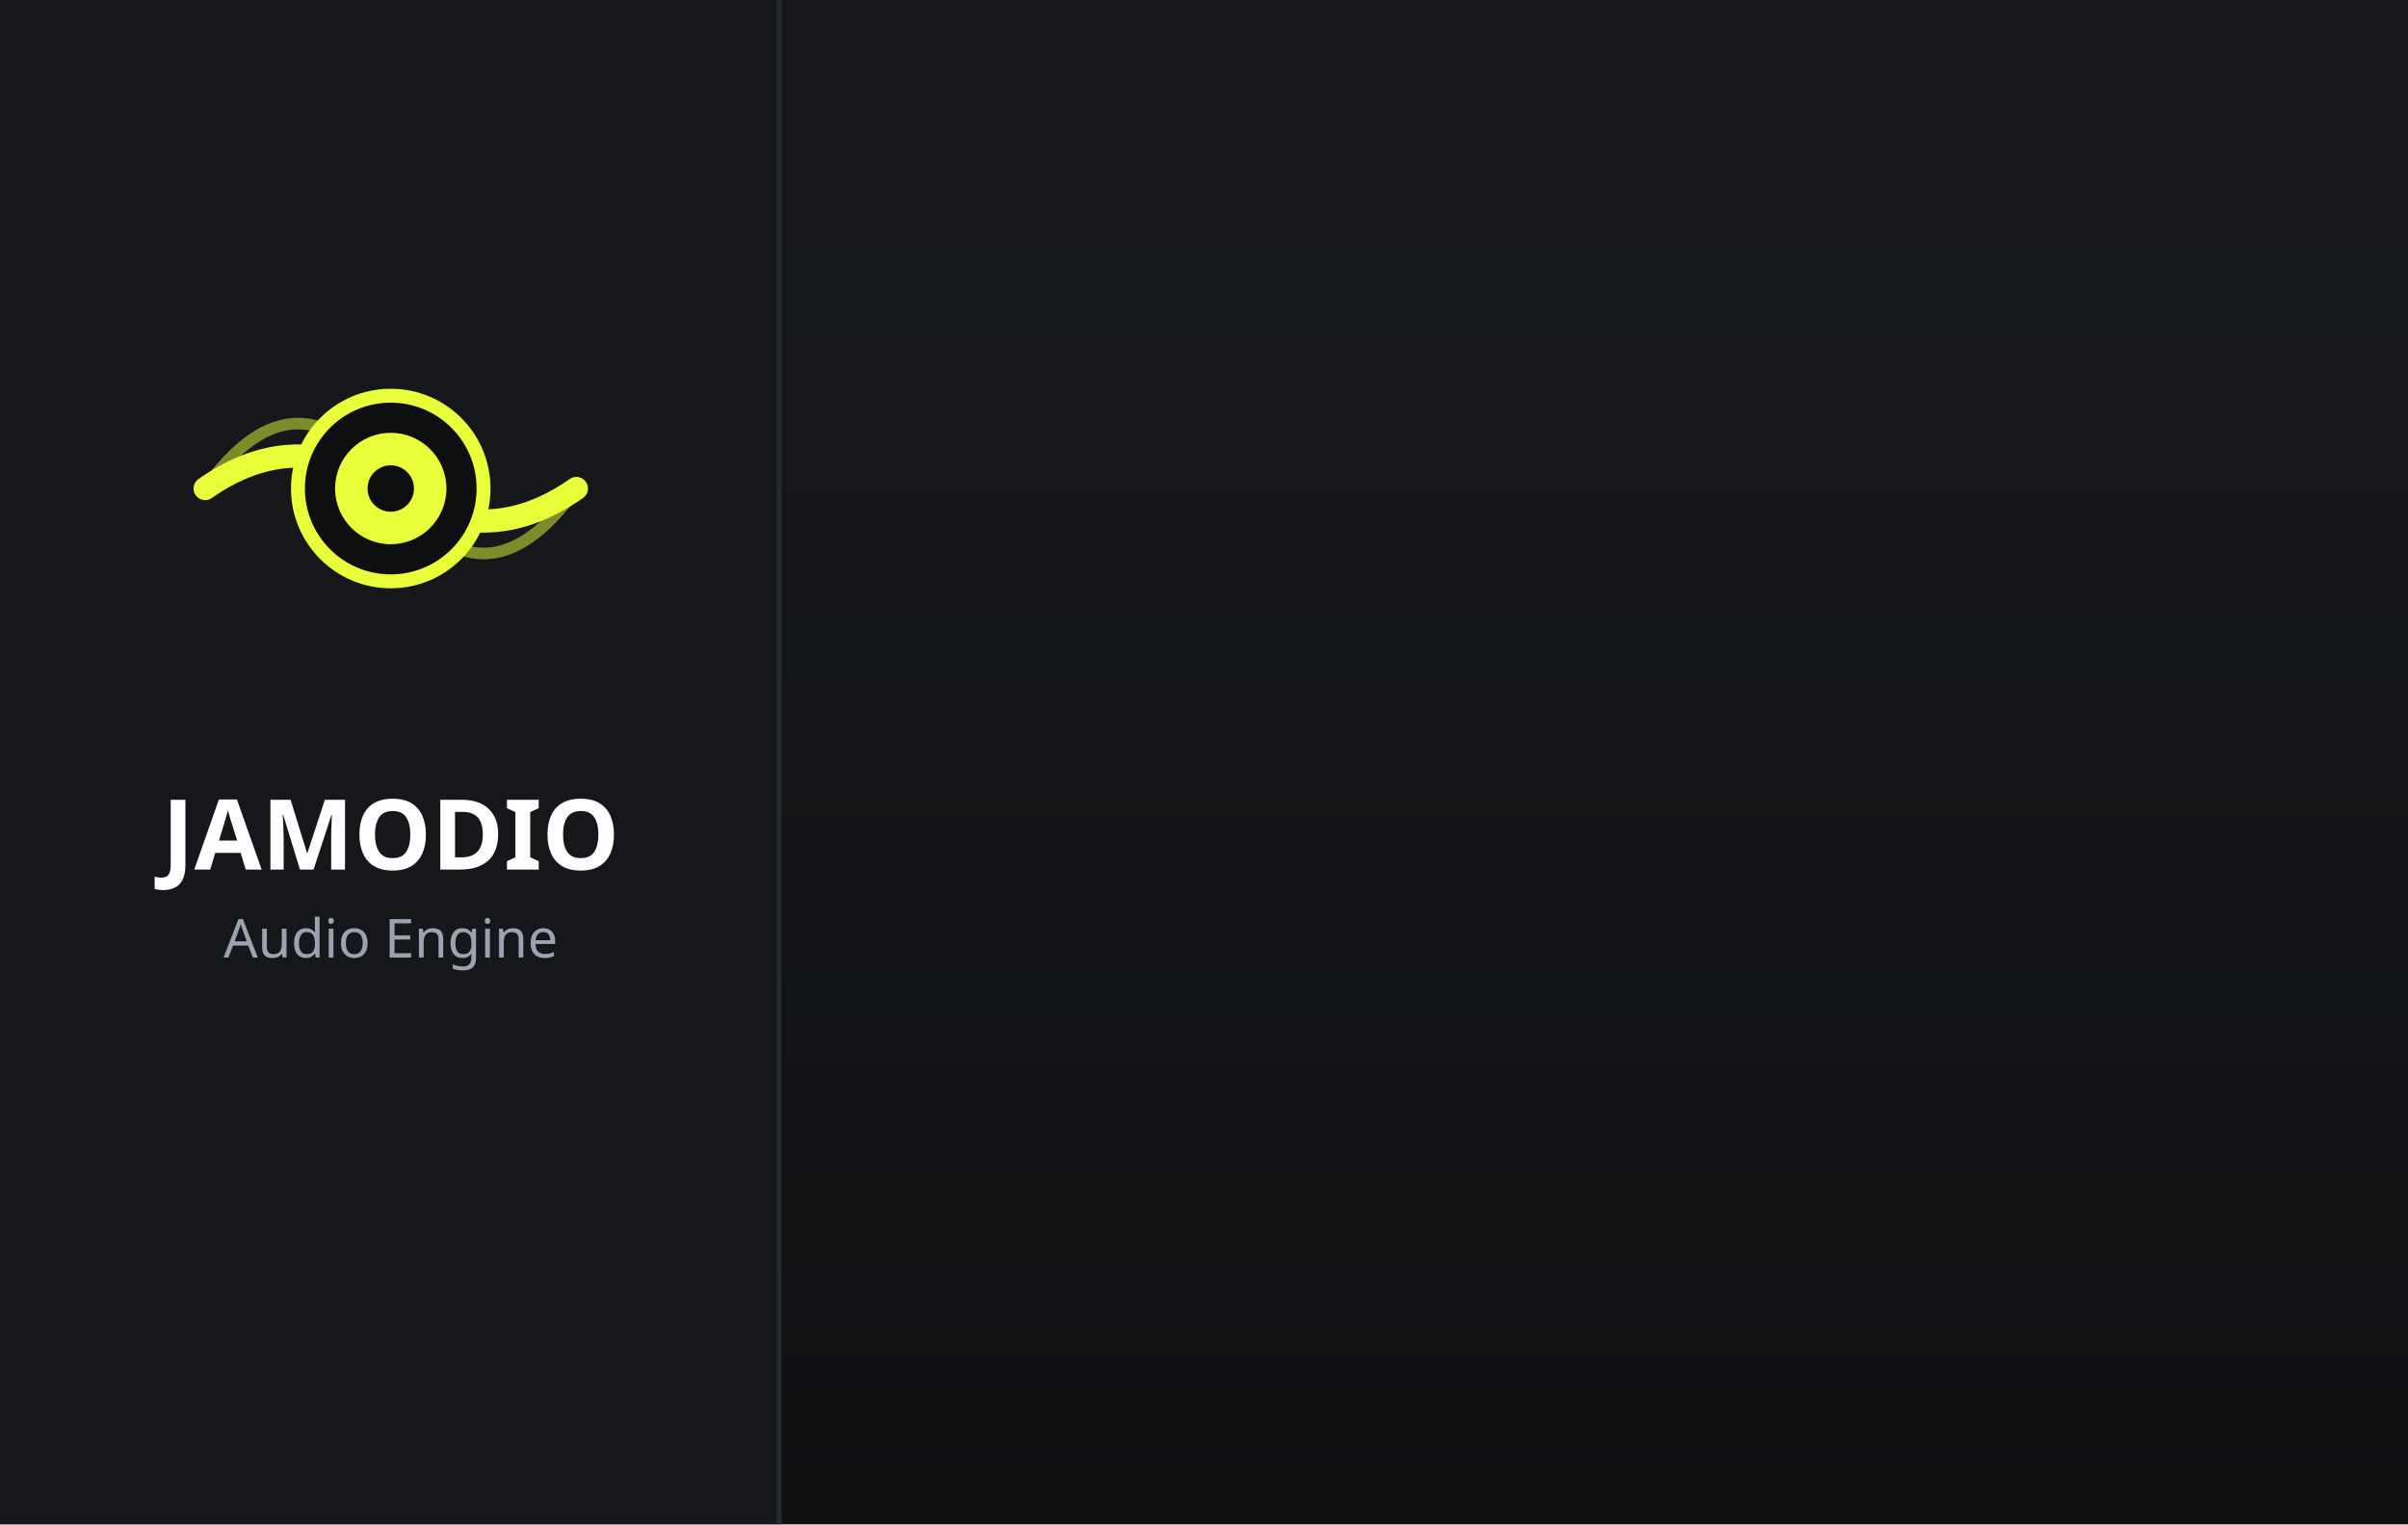
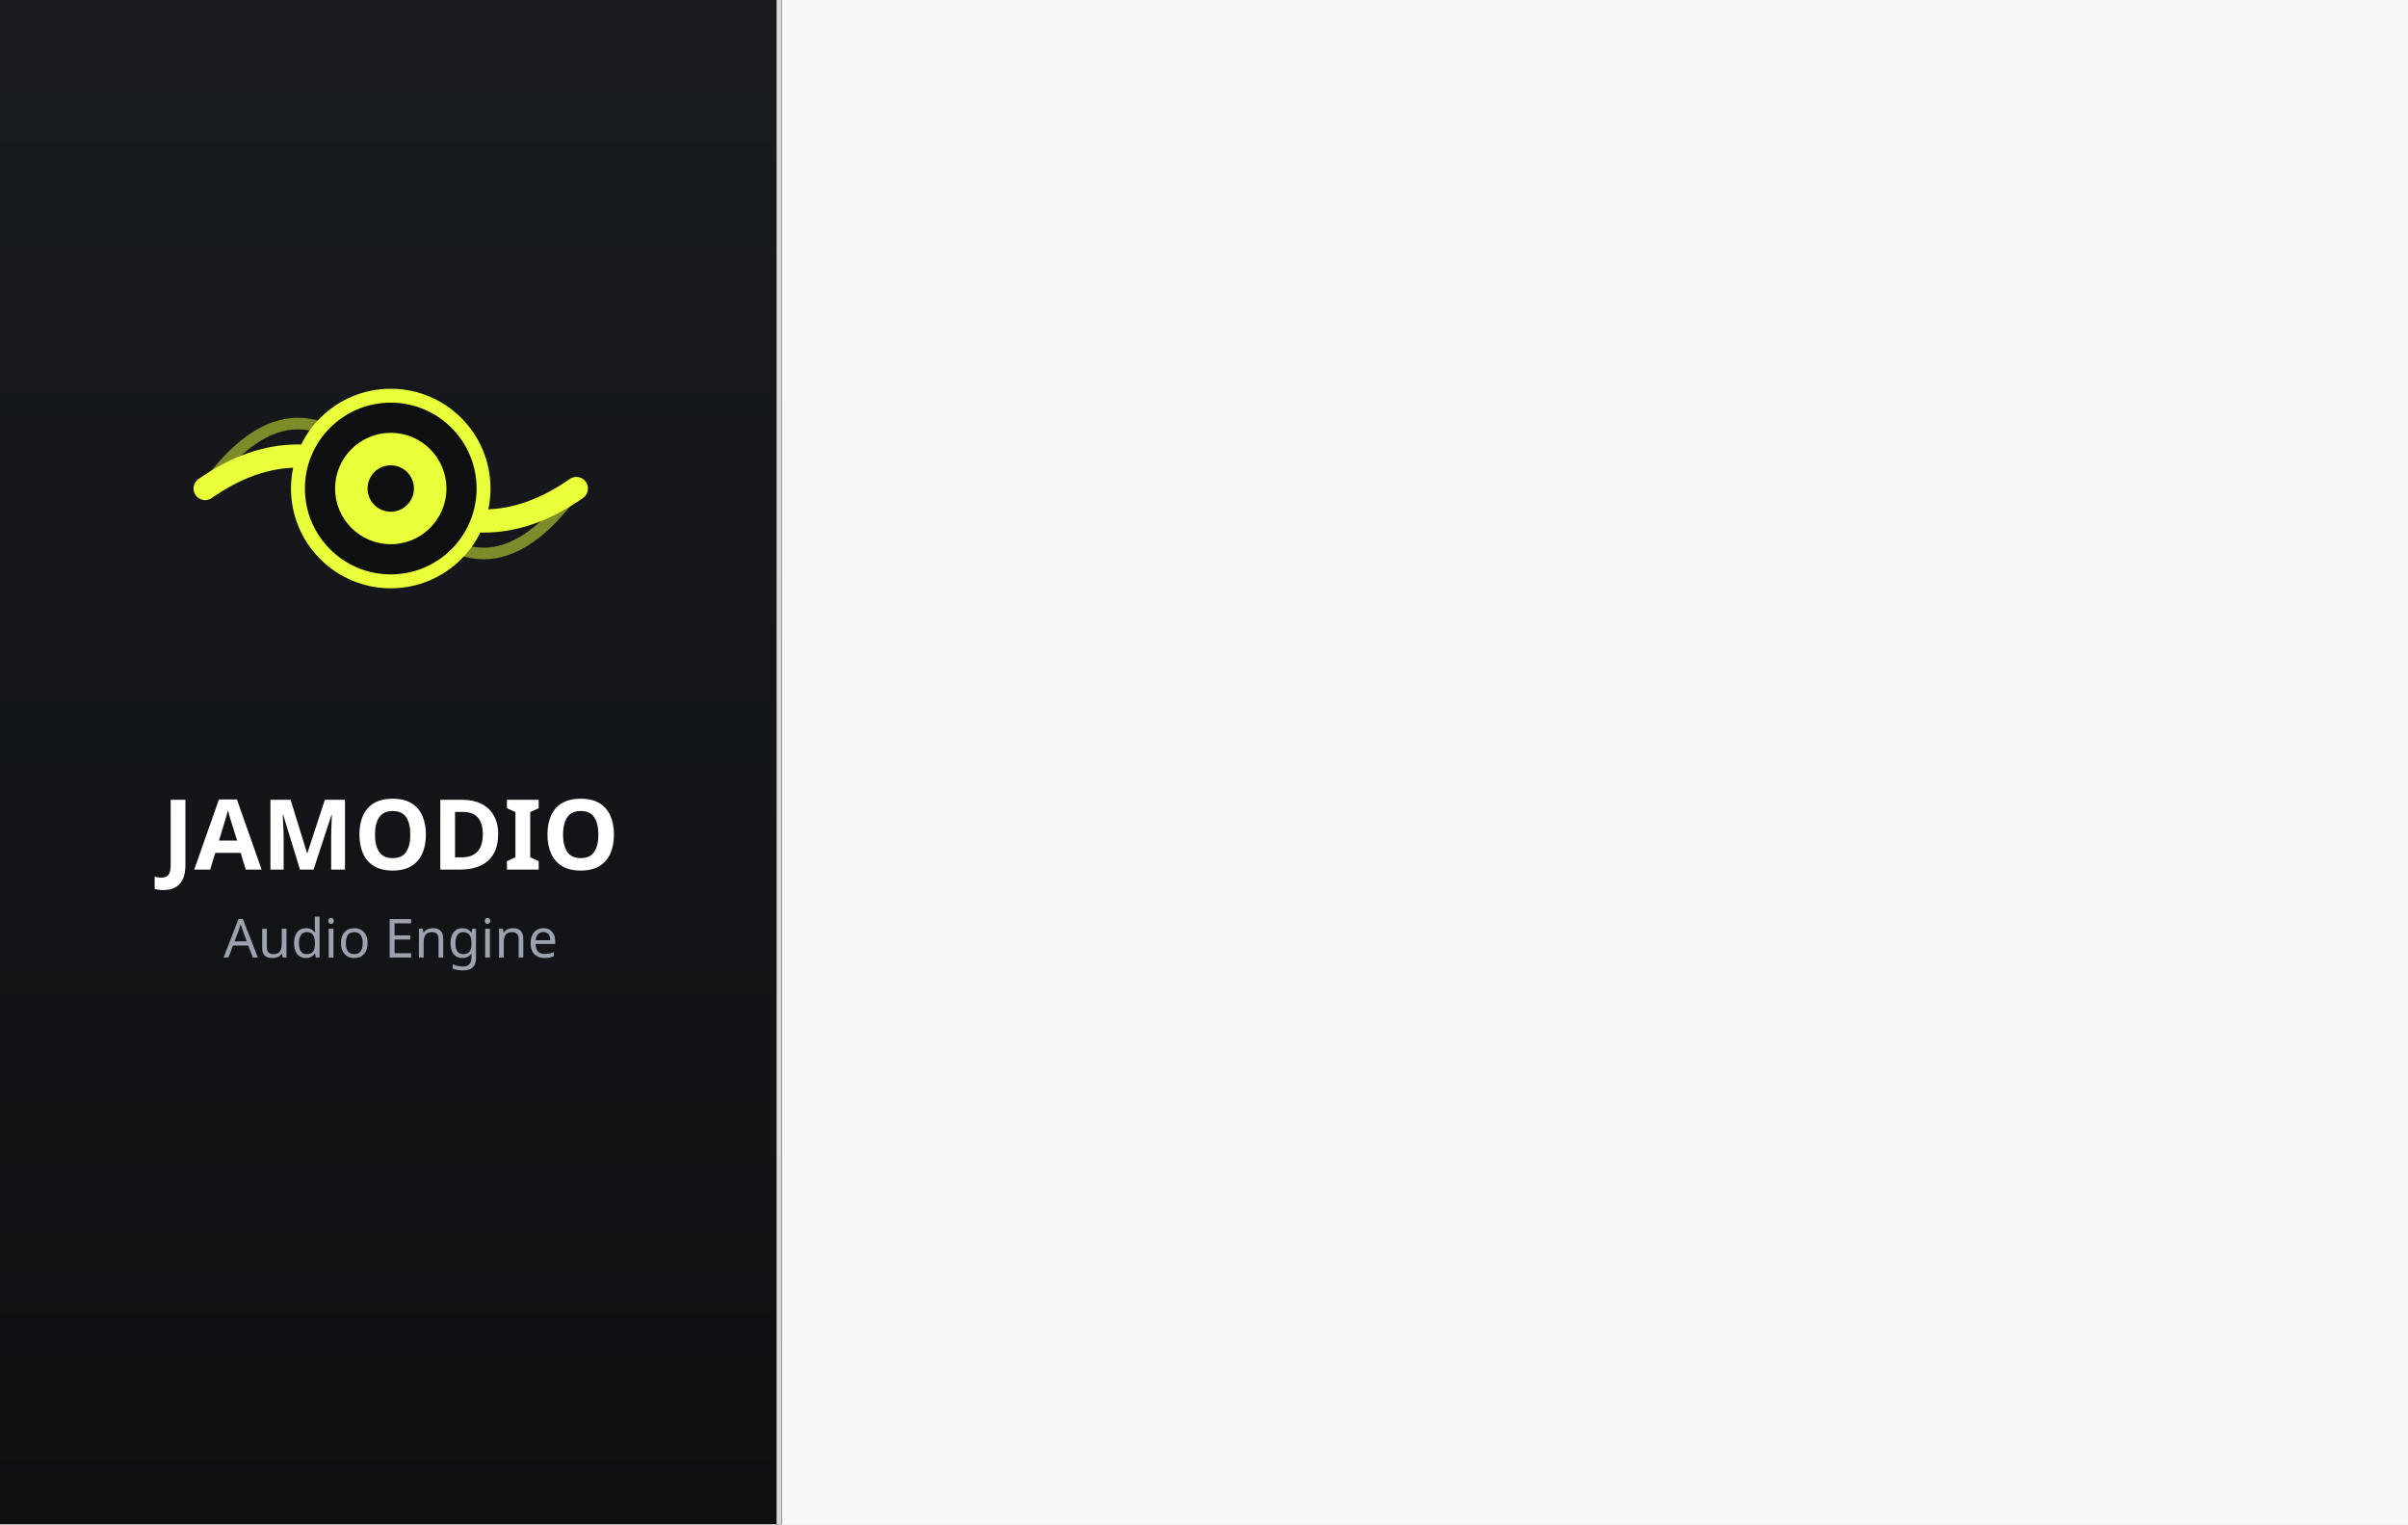
<svg xmlns="http://www.w3.org/2000/svg" viewBox="0 0 493 312" width="493" height="312">
-   <rect width="493" height="312" fill="#0e0f11" />
+   <rect width="493" height="312" fill="#f7f8f9" />
+   <rect width="160" height="312" fill="#0e0f11" />
  <defs>
    <linearGradient id="g" x1="0" y1="0" x2="0" y2="1">
-       <stop offset="0" stop-color="#1a1d22" stop-opacity="0.7" />
+       <stop offset="0" stop-color="#1a1d22" stop-opacity="0.8" />
      <stop offset="1" stop-color="#0e0f11" stop-opacity="1" />
    </linearGradient>
  </defs>
-   <rect width="493" height="312" fill="url(#g)" />
-   <rect width="160" height="312" fill="#15171b" />
-   <rect x="159" width="1" height="312" fill="#262a31" />
+   <rect width="160" height="312" fill="url(#g)" />
+   <rect x="159" width="1" height="312" fill="#d8dadd" />
  <g transform="translate(80 100) scale(0.95)">
    <g fill="none" stroke="#e8ff3a" stroke-linecap="round" transform="translate(-50 -50)">
      <path d="M 10 50 Q 30 22 50 50 Q 70 78 90 50" stroke-width="2.5" opacity="0.5" />
      <path d="M 10 50 Q 30 36 50 50 Q 70 64 90 50" stroke-width="5" />
    </g>
    <circle r="20" fill="#0e0f11" stroke="#e8ff3a" stroke-width="3" />
    <circle r="12" fill="#e8ff3a" />
    <circle r="5" fill="#0e0f11" />
  </g>
  <text x="80" y="178" font-family="Segoe UI, system-ui, sans-serif" font-size="20" font-weight="700" fill="#ffffff" text-anchor="middle">JAMODIO</text>
  <text x="80" y="196" font-family="Segoe UI, system-ui, sans-serif" font-size="11" font-weight="400" fill="#9ca3af" text-anchor="middle">Audio Engine</text>
</svg>
